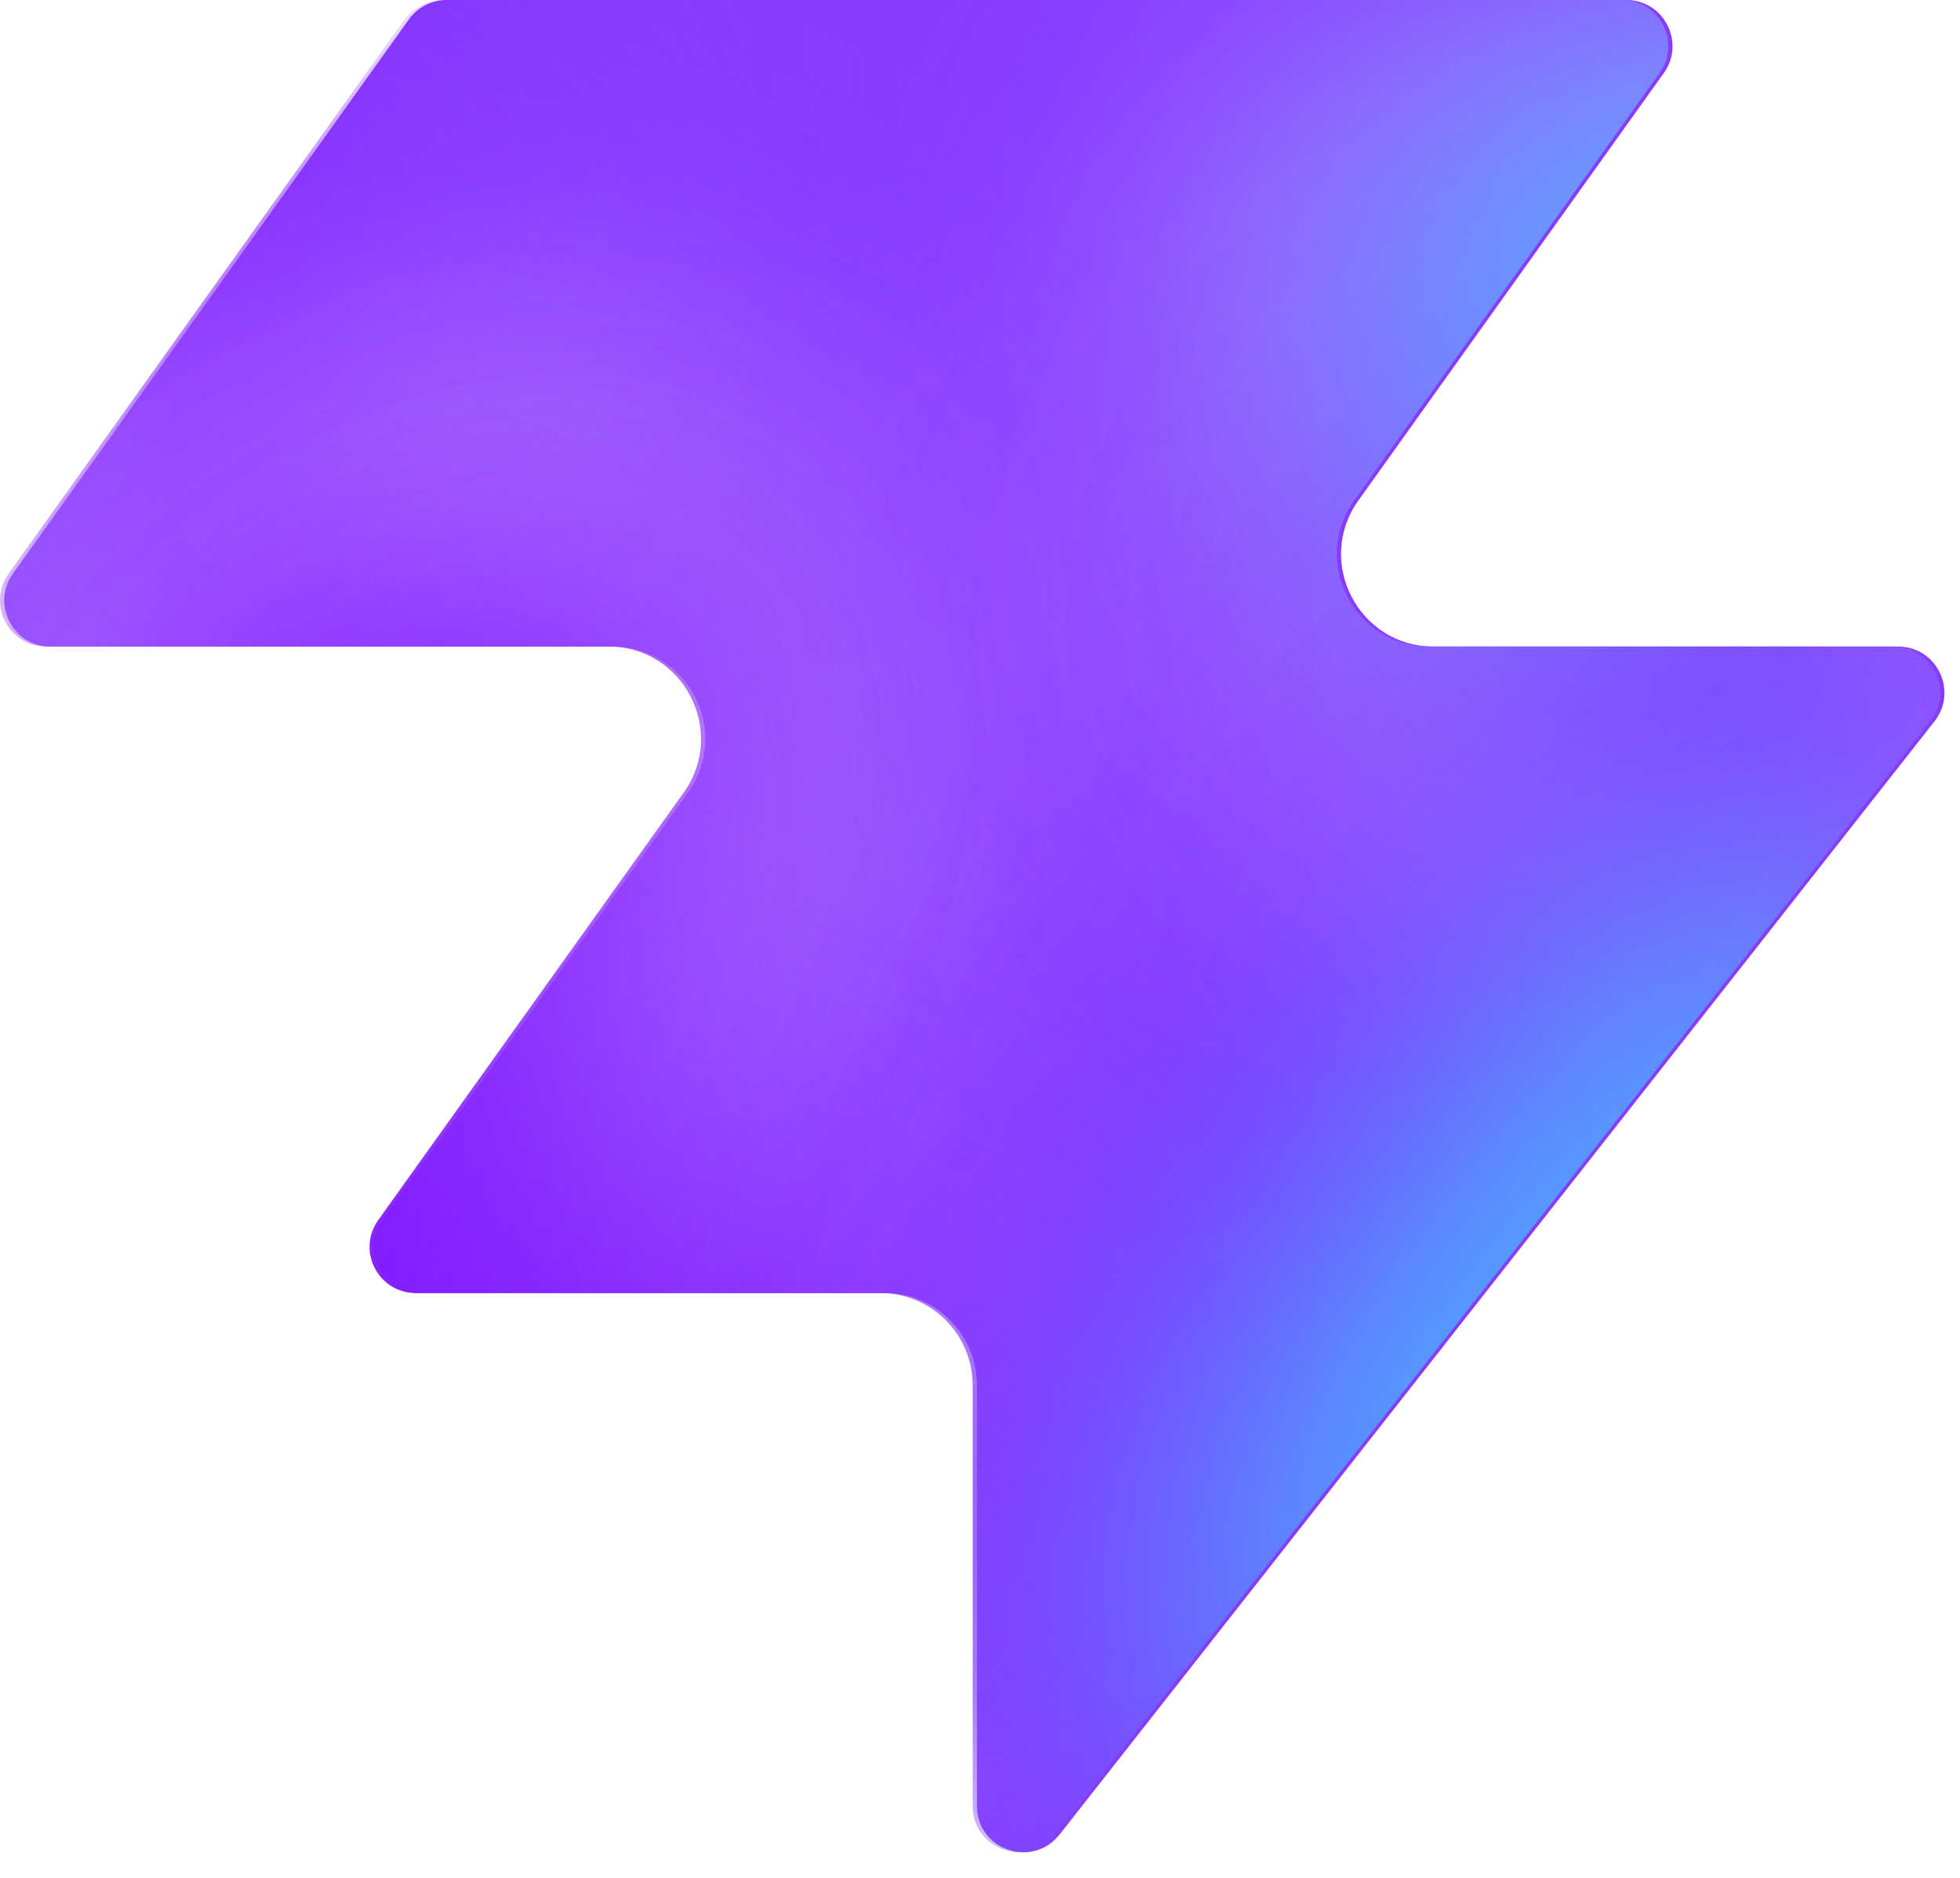
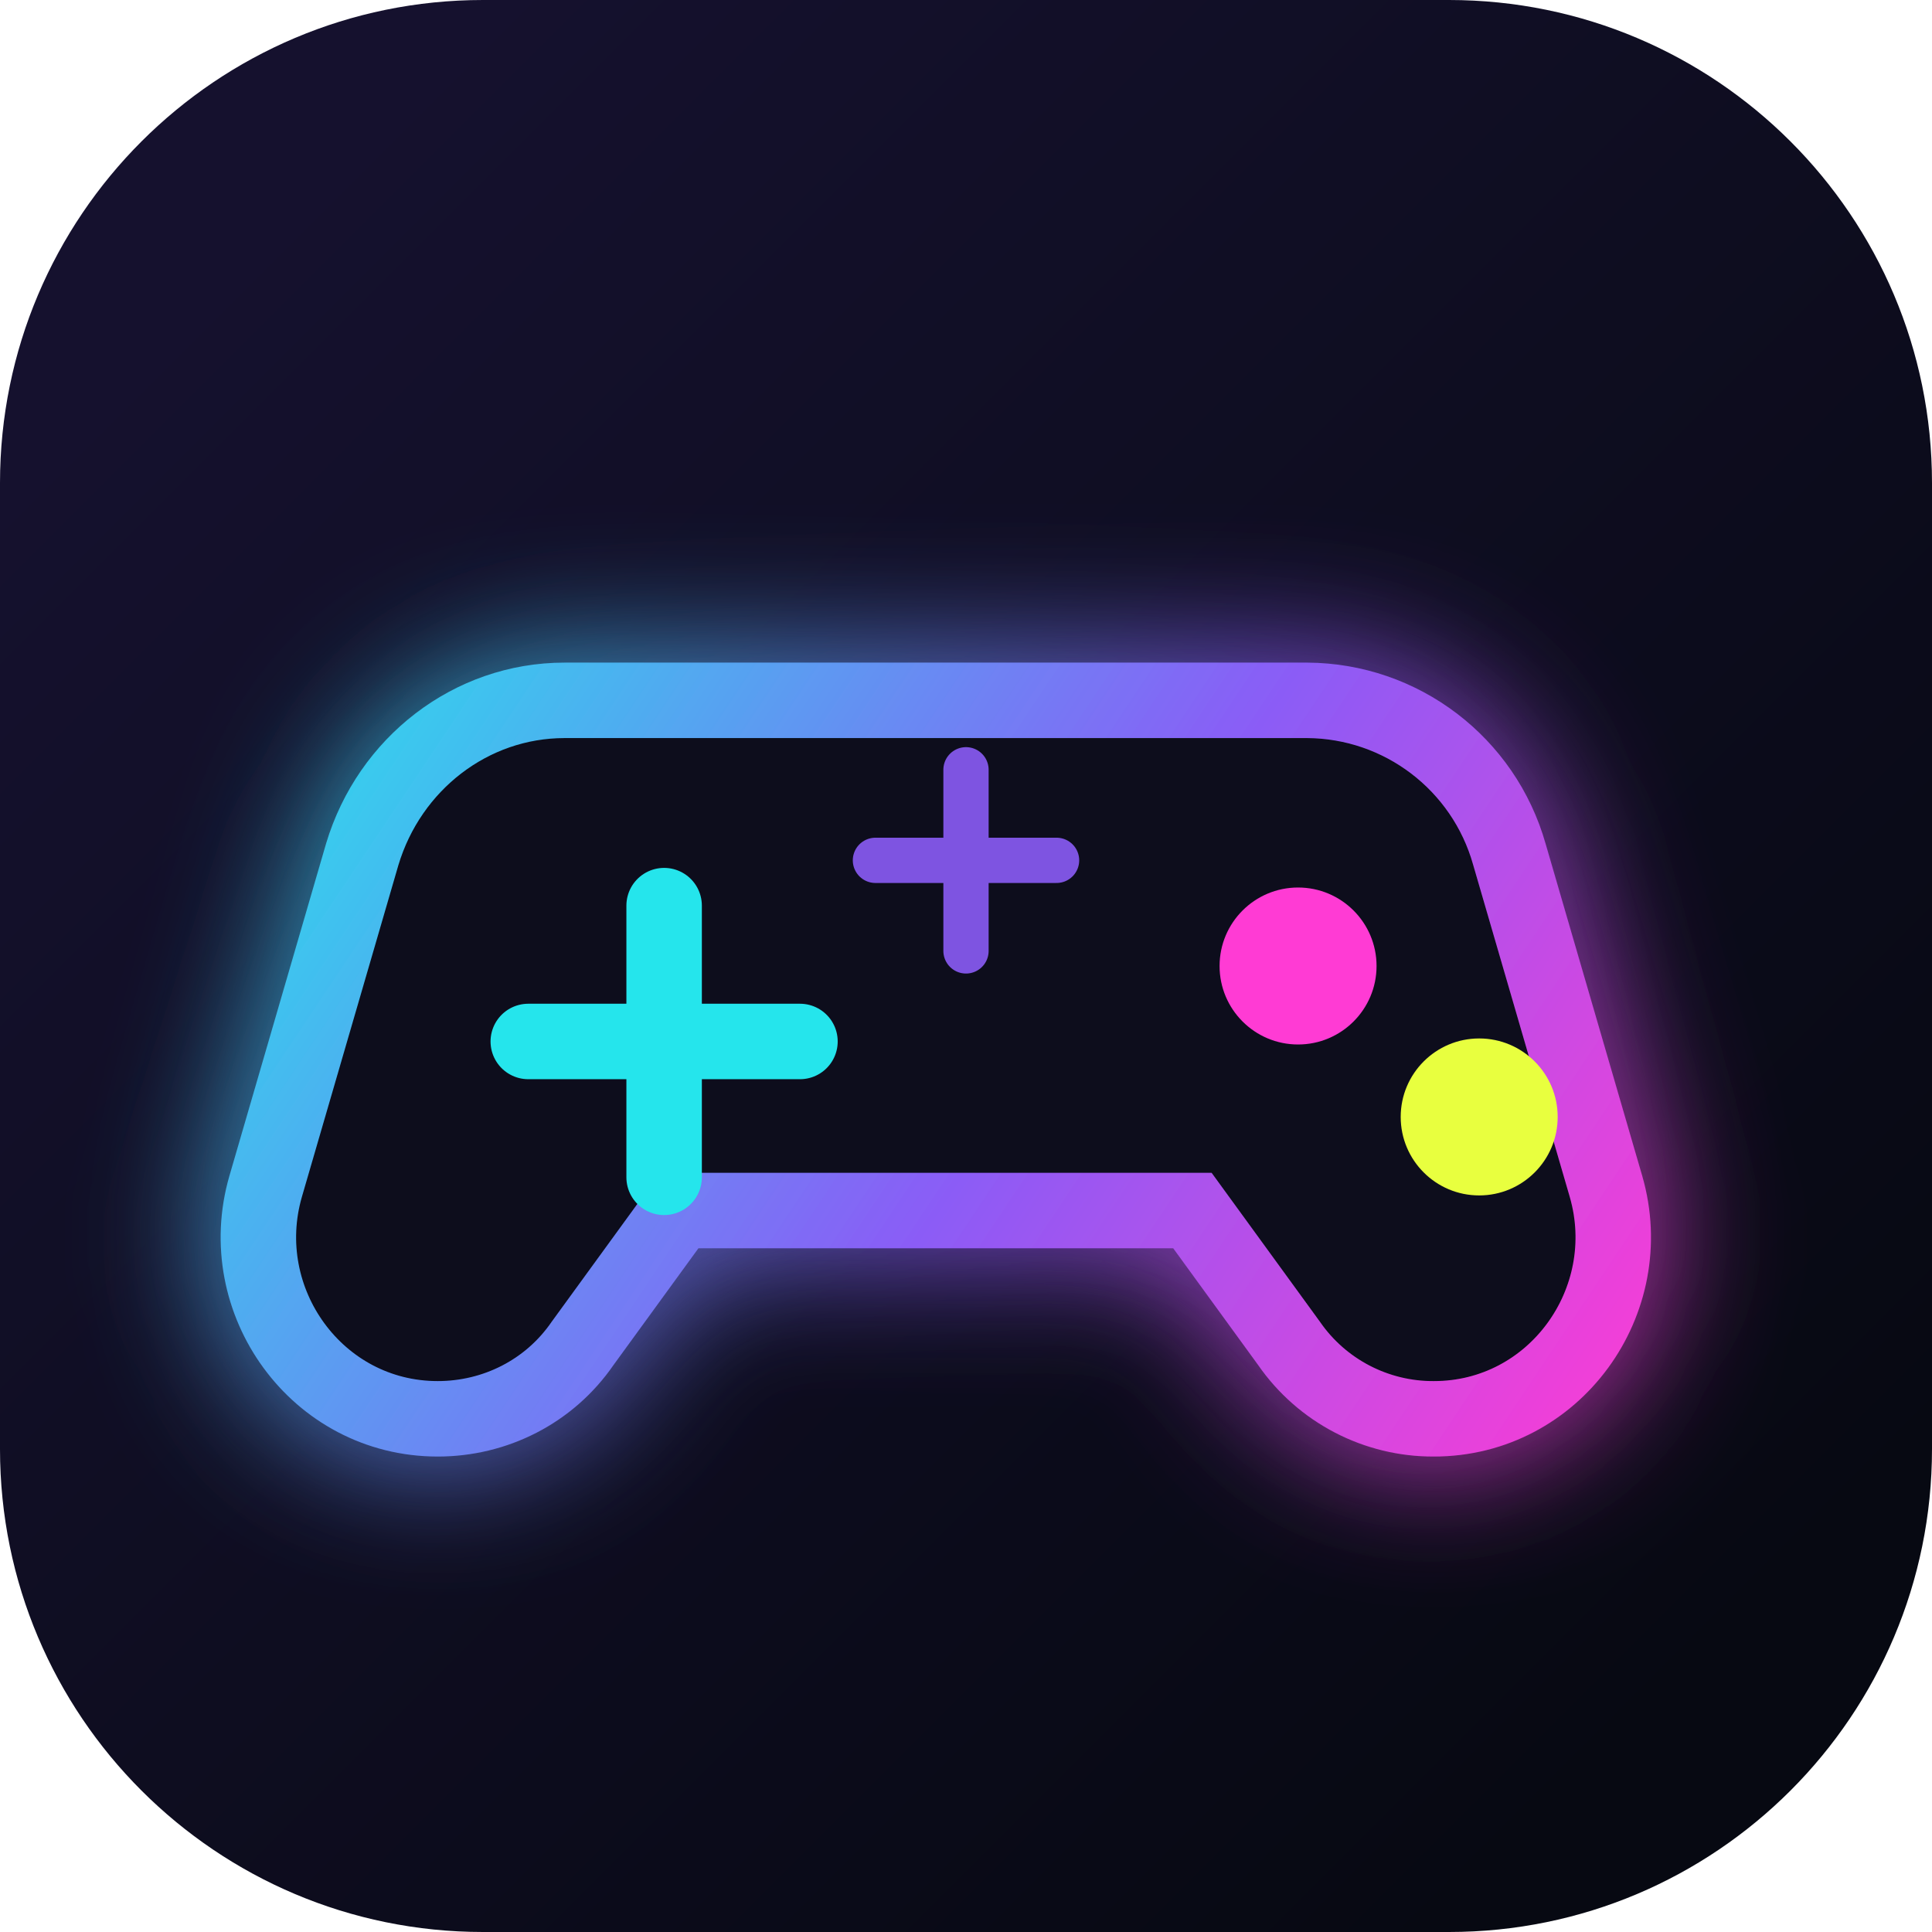
- <svg xmlns="http://www.w3.org/2000/svg" width="48" height="46" fill="none" viewBox="0 0 48 46">
-   <path fill="#863bff" d="M25.946 44.938c-.664.845-2.021.375-2.021-.698V33.937a2.26 2.26 0 0 0-2.262-2.262H10.287c-.92 0-1.456-1.04-.92-1.788l7.48-10.471c1.07-1.497 0-3.578-1.842-3.578H1.237c-.92 0-1.456-1.04-.92-1.788L10.013.474c.214-.297.556-.474.92-.474h28.894c.92 0 1.456 1.04.92 1.788l-7.48 10.471c-1.07 1.498 0 3.579 1.842 3.579h11.377c.943 0 1.473 1.088.89 1.83L25.947 44.94z" style="fill:#863bff;fill:color(display-p3 .525 .23 1);fill-opacity:1" />
-   <mask id="a" width="48" height="46" x="0" y="0" maskUnits="userSpaceOnUse" style="mask-type:alpha">
-     <path fill="#000" d="M25.842 44.938c-.664.844-2.021.375-2.021-.698V33.937a2.26 2.26 0 0 0-2.262-2.262H10.183c-.92 0-1.456-1.04-.92-1.788l7.48-10.471c1.07-1.498 0-3.579-1.842-3.579H1.133c-.92 0-1.456-1.04-.92-1.787L9.91.473c.214-.297.556-.474.92-.474h28.894c.92 0 1.456 1.04.92 1.788l-7.48 10.471c-1.07 1.498 0 3.578 1.842 3.578h11.377c.943 0 1.473 1.088.89 1.832L25.843 44.94z" style="fill:#000;fill-opacity:1" />
-   </mask>
-   <g mask="url(#a)">
-     <g filter="url(#b)">
-       <ellipse cx="5.508" cy="14.704" fill="#ede6ff" rx="5.508" ry="14.704" style="fill:#ede6ff;fill:color(display-p3 .927 .903 1);fill-opacity:1" transform="matrix(.00324 1 1 -.00324 -4.47 31.516)" />
-     </g>
-     <g filter="url(#c)">
-       <ellipse cx="10.399" cy="29.851" fill="#ede6ff" rx="10.399" ry="29.851" style="fill:#ede6ff;fill:color(display-p3 .927 .903 1);fill-opacity:1" transform="matrix(.00324 1 1 -.00324 -39.328 7.883)" />
-     </g>
-     <g filter="url(#d)">
-       <ellipse cx="5.508" cy="30.487" fill="#7e14ff" rx="5.508" ry="30.487" style="fill:#7e14ff;fill:color(display-p3 .492 .077 1);fill-opacity:1" transform="rotate(89.814 -25.913 -14.639)scale(1 -1)" />
-     </g>
-     <g filter="url(#e)">
-       <ellipse cx="5.508" cy="30.599" fill="#7e14ff" rx="5.508" ry="30.599" style="fill:#7e14ff;fill:color(display-p3 .492 .077 1);fill-opacity:1" transform="rotate(89.814 -32.644 -3.334)scale(1 -1)" />
-     </g>
-     <g filter="url(#f)">
-       <ellipse cx="5.508" cy="30.599" fill="#7e14ff" rx="5.508" ry="30.599" style="fill:#7e14ff;fill:color(display-p3 .492 .077 1);fill-opacity:1" transform="matrix(.00324 1 1 -.00324 -34.34 30.47)" />
-     </g>
-     <g filter="url(#g)">
-       <ellipse cx="14.072" cy="22.078" fill="#ede6ff" rx="14.072" ry="22.078" style="fill:#ede6ff;fill:color(display-p3 .927 .903 1);fill-opacity:1" transform="rotate(93.35 24.506 48.493)scale(-1 1)" />
-     </g>
-     <g filter="url(#h)">
-       <ellipse cx="3.47" cy="21.501" fill="#7e14ff" rx="3.47" ry="21.501" style="fill:#7e14ff;fill:color(display-p3 .492 .077 1);fill-opacity:1" transform="rotate(89.009 28.708 47.59)scale(-1 1)" />
-     </g>
-     <g filter="url(#i)">
-       <ellipse cx="3.47" cy="21.501" fill="#7e14ff" rx="3.47" ry="21.501" style="fill:#7e14ff;fill:color(display-p3 .492 .077 1);fill-opacity:1" transform="rotate(89.009 28.708 47.59)scale(-1 1)" />
-     </g>
-     <g filter="url(#j)">
-       <ellipse cx=".387" cy="8.972" fill="#7e14ff" rx="4.407" ry="29.108" style="fill:#7e14ff;fill:color(display-p3 .492 .077 1);fill-opacity:1" transform="rotate(39.51 .387 8.972)" />
-     </g>
-     <g filter="url(#k)">
-       <ellipse cx="47.523" cy="-6.092" fill="#7e14ff" rx="4.407" ry="29.108" style="fill:#7e14ff;fill:color(display-p3 .492 .077 1);fill-opacity:1" transform="rotate(37.892 47.523 -6.092)" />
-     </g>
-     <g filter="url(#l)">
-       <ellipse cx="41.412" cy="6.333" fill="#47bfff" rx="5.971" ry="9.665" style="fill:#47bfff;fill:color(display-p3 .28 .748 1);fill-opacity:1" transform="rotate(37.892 41.412 6.333)" />
-     </g>
-     <g filter="url(#m)">
-       <ellipse cx="-1.879" cy="38.332" fill="#7e14ff" rx="4.407" ry="29.108" style="fill:#7e14ff;fill:color(display-p3 .492 .077 1);fill-opacity:1" transform="rotate(37.892 -1.88 38.332)" />
-     </g>
-     <g filter="url(#n)">
-       <ellipse cx="-1.879" cy="38.332" fill="#7e14ff" rx="4.407" ry="29.108" style="fill:#7e14ff;fill:color(display-p3 .492 .077 1);fill-opacity:1" transform="rotate(37.892 -1.88 38.332)" />
-     </g>
-     <g filter="url(#o)">
-       <ellipse cx="35.651" cy="29.907" fill="#7e14ff" rx="4.407" ry="29.108" style="fill:#7e14ff;fill:color(display-p3 .492 .077 1);fill-opacity:1" transform="rotate(37.892 35.651 29.907)" />
-     </g>
-     <g filter="url(#p)">
-       <ellipse cx="38.418" cy="32.4" fill="#47bfff" rx="5.971" ry="15.297" style="fill:#47bfff;fill:color(display-p3 .28 .748 1);fill-opacity:1" transform="rotate(37.892 38.418 32.4)" />
-     </g>
-   </g>
+ <svg xmlns="http://www.w3.org/2000/svg" viewBox="0 0 64 64" role="img" aria-label="GamerFlow">
  <defs>
-     <filter id="b" width="60.045" height="41.654" x="-19.77" y="16.149" color-interpolation-filters="sRGB" filterUnits="userSpaceOnUse">
-       <feFlood flood-opacity="0" result="BackgroundImageFix" />
-       <feBlend in="SourceGraphic" in2="BackgroundImageFix" result="shape" />
-       <feGaussianBlur result="effect1_foregroundBlur_2002_17158" stdDeviation="7.659" />
-     </filter>
-     <filter id="c" width="90.34" height="51.437" x="-54.613" y="-7.533" color-interpolation-filters="sRGB" filterUnits="userSpaceOnUse">
-       <feFlood flood-opacity="0" result="BackgroundImageFix" />
-       <feBlend in="SourceGraphic" in2="BackgroundImageFix" result="shape" />
-       <feGaussianBlur result="effect1_foregroundBlur_2002_17158" stdDeviation="7.659" />
-     </filter>
-     <filter id="d" width="79.355" height="29.4" x="-49.64" y="2.03" color-interpolation-filters="sRGB" filterUnits="userSpaceOnUse">
-       <feFlood flood-opacity="0" result="BackgroundImageFix" />
-       <feBlend in="SourceGraphic" in2="BackgroundImageFix" result="shape" />
-       <feGaussianBlur result="effect1_foregroundBlur_2002_17158" stdDeviation="4.596" />
-     </filter>
-     <filter id="e" width="79.579" height="29.4" x="-45.045" y="20.029" color-interpolation-filters="sRGB" filterUnits="userSpaceOnUse">
-       <feFlood flood-opacity="0" result="BackgroundImageFix" />
-       <feBlend in="SourceGraphic" in2="BackgroundImageFix" result="shape" />
-       <feGaussianBlur result="effect1_foregroundBlur_2002_17158" stdDeviation="4.596" />
-     </filter>
-     <filter id="f" width="79.579" height="29.4" x="-43.513" y="21.178" color-interpolation-filters="sRGB" filterUnits="userSpaceOnUse">
-       <feFlood flood-opacity="0" result="BackgroundImageFix" />
-       <feBlend in="SourceGraphic" in2="BackgroundImageFix" result="shape" />
-       <feGaussianBlur result="effect1_foregroundBlur_2002_17158" stdDeviation="4.596" />
-     </filter>
-     <filter id="g" width="74.749" height="58.852" x="15.756" y="-17.901" color-interpolation-filters="sRGB" filterUnits="userSpaceOnUse">
-       <feFlood flood-opacity="0" result="BackgroundImageFix" />
-       <feBlend in="SourceGraphic" in2="BackgroundImageFix" result="shape" />
-       <feGaussianBlur result="effect1_foregroundBlur_2002_17158" stdDeviation="7.659" />
-     </filter>
-     <filter id="h" width="61.377" height="25.362" x="23.548" y="2.284" color-interpolation-filters="sRGB" filterUnits="userSpaceOnUse">
-       <feFlood flood-opacity="0" result="BackgroundImageFix" />
-       <feBlend in="SourceGraphic" in2="BackgroundImageFix" result="shape" />
-       <feGaussianBlur result="effect1_foregroundBlur_2002_17158" stdDeviation="4.596" />
-     </filter>
-     <filter id="i" width="61.377" height="25.362" x="23.548" y="2.284" color-interpolation-filters="sRGB" filterUnits="userSpaceOnUse">
-       <feFlood flood-opacity="0" result="BackgroundImageFix" />
-       <feBlend in="SourceGraphic" in2="BackgroundImageFix" result="shape" />
-       <feGaussianBlur result="effect1_foregroundBlur_2002_17158" stdDeviation="4.596" />
-     </filter>
-     <filter id="j" width="56.045" height="63.649" x="-27.636" y="-22.853" color-interpolation-filters="sRGB" filterUnits="userSpaceOnUse">
-       <feFlood flood-opacity="0" result="BackgroundImageFix" />
-       <feBlend in="SourceGraphic" in2="BackgroundImageFix" result="shape" />
-       <feGaussianBlur result="effect1_foregroundBlur_2002_17158" stdDeviation="4.596" />
-     </filter>
-     <filter id="k" width="54.814" height="64.646" x="20.116" y="-38.415" color-interpolation-filters="sRGB" filterUnits="userSpaceOnUse">
-       <feFlood flood-opacity="0" result="BackgroundImageFix" />
-       <feBlend in="SourceGraphic" in2="BackgroundImageFix" result="shape" />
-       <feGaussianBlur result="effect1_foregroundBlur_2002_17158" stdDeviation="4.596" />
-     </filter>
-     <filter id="l" width="33.541" height="35.313" x="24.641" y="-11.323" color-interpolation-filters="sRGB" filterUnits="userSpaceOnUse">
-       <feFlood flood-opacity="0" result="BackgroundImageFix" />
-       <feBlend in="SourceGraphic" in2="BackgroundImageFix" result="shape" />
-       <feGaussianBlur result="effect1_foregroundBlur_2002_17158" stdDeviation="4.596" />
-     </filter>
-     <filter id="m" width="54.814" height="64.646" x="-29.286" y="6.009" color-interpolation-filters="sRGB" filterUnits="userSpaceOnUse">
-       <feFlood flood-opacity="0" result="BackgroundImageFix" />
-       <feBlend in="SourceGraphic" in2="BackgroundImageFix" result="shape" />
-       <feGaussianBlur result="effect1_foregroundBlur_2002_17158" stdDeviation="4.596" />
-     </filter>
-     <filter id="n" width="54.814" height="64.646" x="-29.286" y="6.009" color-interpolation-filters="sRGB" filterUnits="userSpaceOnUse">
-       <feFlood flood-opacity="0" result="BackgroundImageFix" />
-       <feBlend in="SourceGraphic" in2="BackgroundImageFix" result="shape" />
-       <feGaussianBlur result="effect1_foregroundBlur_2002_17158" stdDeviation="4.596" />
-     </filter>
-     <filter id="o" width="54.814" height="64.646" x="8.244" y="-2.416" color-interpolation-filters="sRGB" filterUnits="userSpaceOnUse">
-       <feFlood flood-opacity="0" result="BackgroundImageFix" />
-       <feBlend in="SourceGraphic" in2="BackgroundImageFix" result="shape" />
-       <feGaussianBlur result="effect1_foregroundBlur_2002_17158" stdDeviation="4.596" />
-     </filter>
-     <filter id="p" width="39.409" height="43.623" x="18.713" y="10.588" color-interpolation-filters="sRGB" filterUnits="userSpaceOnUse">
-       <feFlood flood-opacity="0" result="BackgroundImageFix" />
-       <feBlend in="SourceGraphic" in2="BackgroundImageFix" result="shape" />
-       <feGaussianBlur result="effect1_foregroundBlur_2002_17158" stdDeviation="4.596" />
+     <linearGradient id="bg" x1="8" y1="8" x2="56" y2="56" gradientUnits="userSpaceOnUse">
+       <stop stop-color="#15112e" />
+       <stop offset="1" stop-color="#070912" />
+     </linearGradient>
+     <linearGradient id="neon" x1="10" y1="18" x2="55" y2="48" gradientUnits="userSpaceOnUse">
+       <stop stop-color="#25e5ec" />
+       <stop offset=".55" stop-color="#8b5cf6" />
+       <stop offset="1" stop-color="#ff3bd4" />
+     </linearGradient>
+     <filter id="glow" x="-50%" y="-50%" width="200%" height="200%">
+       <feGaussianBlur stdDeviation="2.2" result="blur" />
+       <feMerge>
+         <feMergeNode in="blur" />
+         <feMergeNode in="SourceGraphic" />
+       </feMerge>
    </filter>
  </defs>
+   <rect width="64" height="64" rx="16" fill="url(#bg)" />
+   <path d="M18.7 23.2c-3.1 0-5.8 2.1-6.7 5.1l-3.2 11c-1.1 3.8 1.7 7.7 5.7 7.7 1.9 0 3.7-.9 4.8-2.5l3.2-4.4h17l3.2 4.4a5.8 5.8 0 0 0 4.8 2.5c4 0 6.8-3.9 5.7-7.7l-3.2-11a7 7 0 0 0-6.7-5.1H18.7Z" fill="#0b0d1a" stroke="url(#neon)" stroke-width="2.5" filter="url(#glow)" />
+   <path d="M22 30v9M17.5 34.5h9" stroke="#25e5ec" stroke-width="2.5" stroke-linecap="round" />
+   <circle cx="43" cy="32" r="2.6" fill="#ff3bd4" />
+   <circle cx="49" cy="37" r="2.6" fill="#e8ff3f" />
+   <path d="M29 28.5h6M32 25.5v6" stroke="#8b5cf6" stroke-width="1.5" stroke-linecap="round" opacity=".9" />
</svg>
